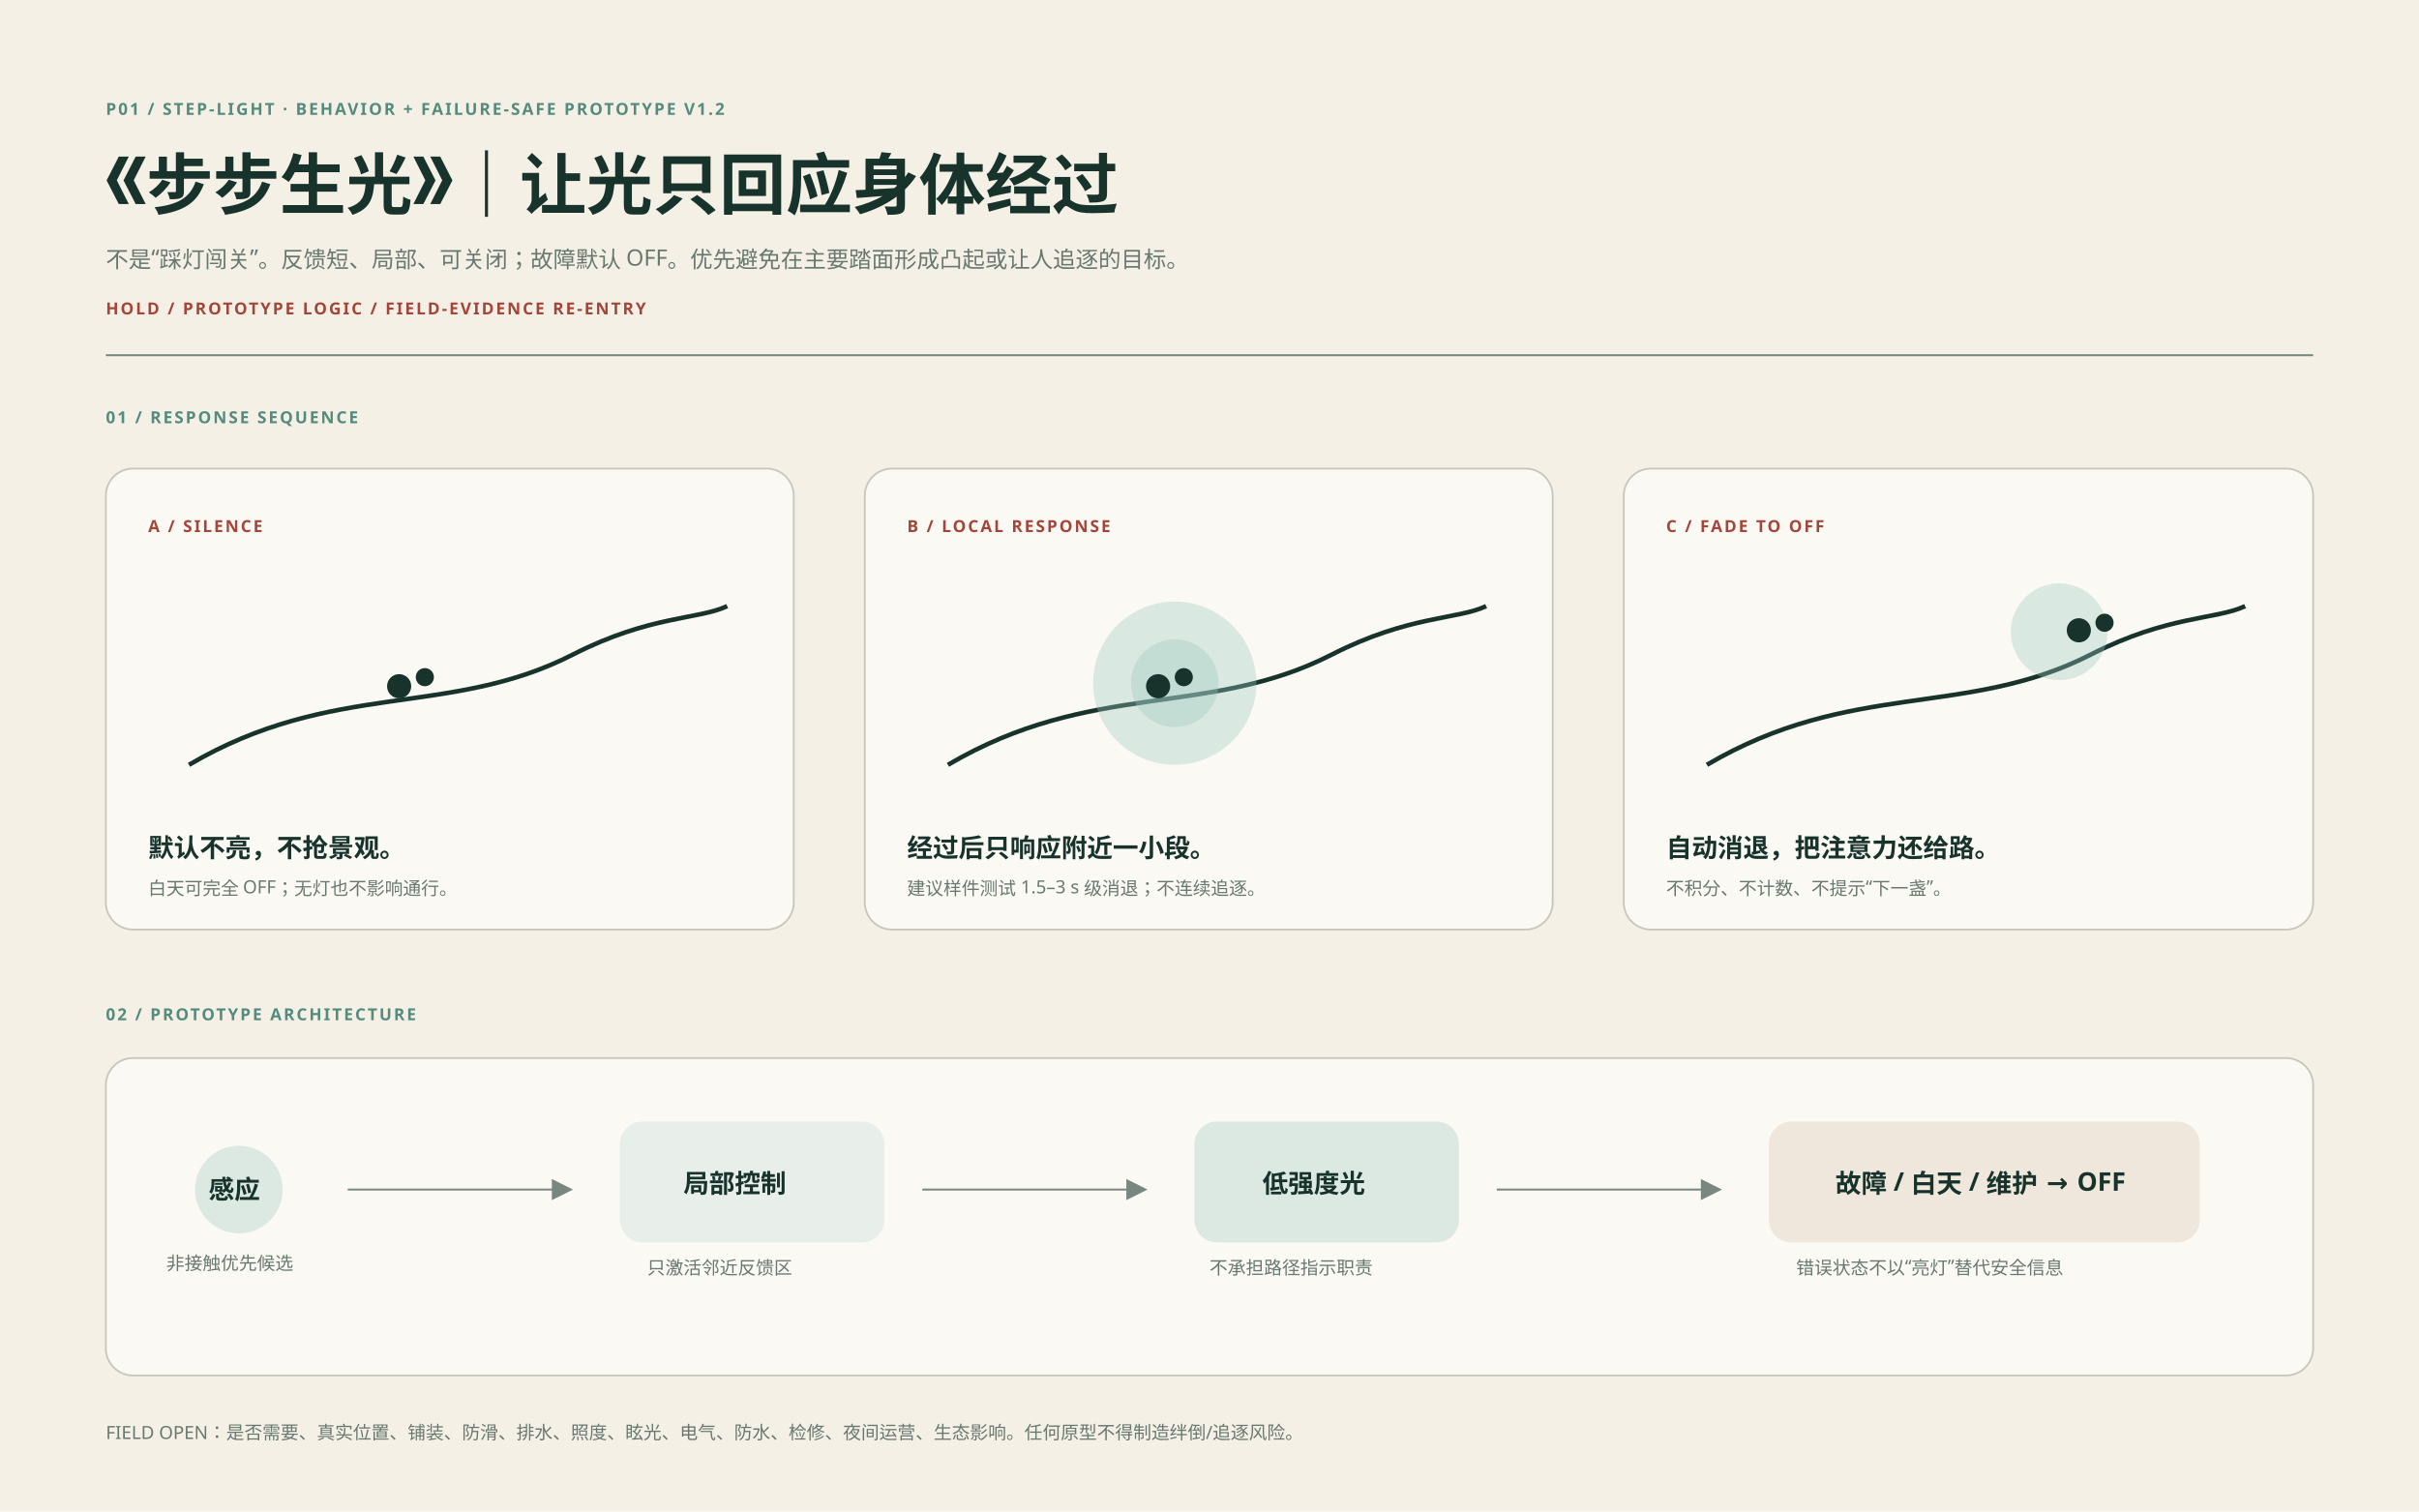
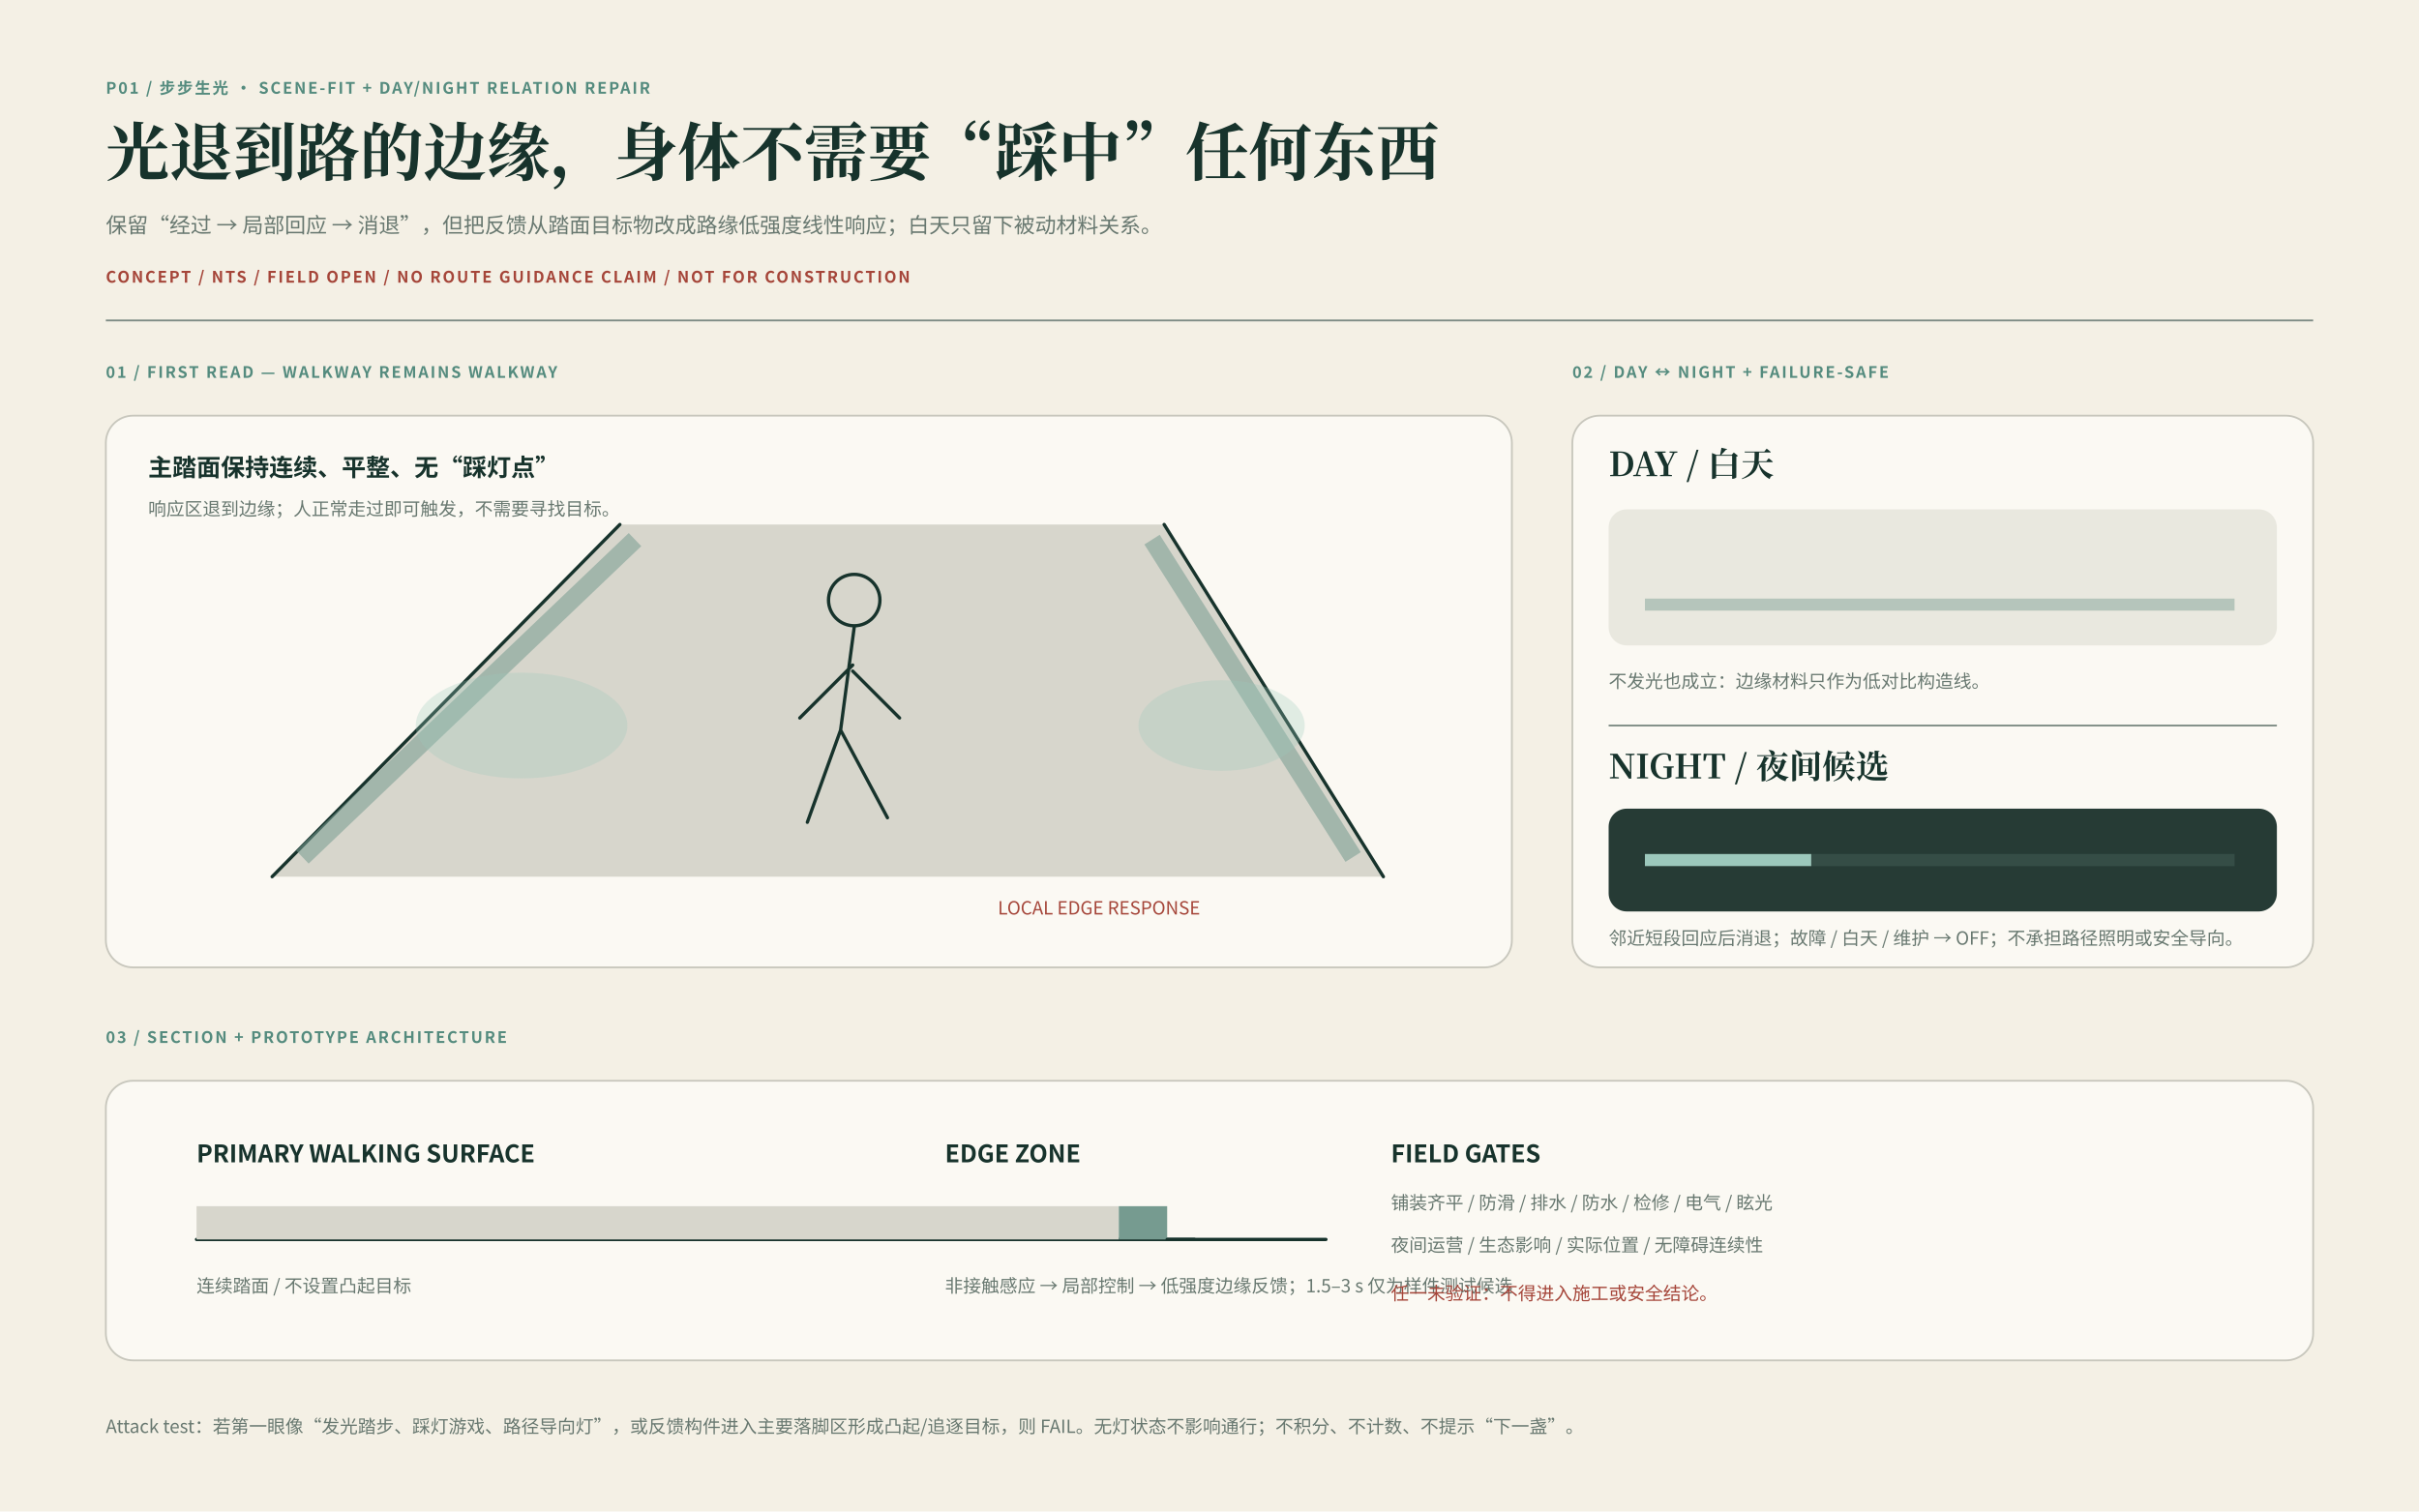
<svg xmlns="http://www.w3.org/2000/svg" width="1600" height="1000" viewBox="0 0 1600 1000">
-   <style>.bg{fill:#f4f0e5}.ink{fill:#17332c}.muted{fill:#687870}.qing{fill:#548b7e}.seal{fill:#a54539}.gold{fill:#a18755}.paper{fill:#fbf9f3;stroke:#c8c7bd;stroke-width:1.2}.line{stroke:#17332c;stroke-width:3;fill:none}.thin{stroke:#788780;stroke-width:1.3;fill:none}.glow{fill:#9cc8bc;opacity:.35}.t1{font:700 44px 'Noto Serif SC','Songti SC',serif}.t2{font:700 24px 'Noto Serif SC','Songti SC',serif}.t3{font:700 17px 'Noto Sans SC','Microsoft YaHei',sans-serif}.txt{font:400 15px 'Noto Sans SC','Microsoft YaHei',sans-serif}.sm{font:400 12px 'Noto Sans SC','Microsoft YaHei',sans-serif}.xs{font:700 11px 'Noto Sans SC',sans-serif;letter-spacing:1.3px}</style>
+   <style>.bg{fill:#f4f0e5}.paper{fill:#fbf9f3;stroke:#c8c7bd;stroke-width:1.2}.ink{fill:#17332c}.muted{fill:#687870}.qing{fill:#548b7e}.seal{fill:#a54539}.stone{fill:#d7d6cc}.edge{fill:#769b90}.glow{fill:#9cc8bc;opacity:.28}.line{stroke:#17332c;stroke-width:2.2;fill:none;stroke-linecap:round;stroke-linejoin:round}.thin{stroke:#7d8b84;stroke-width:1.2;fill:none}.t1{font:700 42px 'Noto Serif CJK SC','Noto Serif SC','Songti SC',serif}.t2{font:700 22px 'Noto Serif CJK SC','Noto Serif SC',serif}.t3{font:700 16px 'Noto Sans CJK SC','Noto Sans SC','Microsoft YaHei',sans-serif}.txt{font:400 14px 'Noto Sans CJK SC','Noto Sans SC','Microsoft YaHei',sans-serif}.sm{font:400 12px 'Noto Sans CJK SC','Noto Sans SC','Microsoft YaHei',sans-serif}.xs{font:700 10.5px 'Noto Sans CJK SC','Noto Sans SC',sans-serif;letter-spacing:1.2px}</style>
  <rect class="bg" width="1600" height="1000" />
-   <text x="70" y="76" class="xs qing">P01 / STEP-LIGHT · BEHAVIOR + FAILURE-SAFE PROTOTYPE V1.2</text>
-   <text x="70" y="135" class="t1 ink">《步步生光》｜让光只回应身体经过</text>
-   <text x="70" y="177" class="txt muted">不是“踩灯闯关”。反馈短、局部、可关闭；故障默认 OFF。优先避免在主要踏面形成凸起或让人追逐的目标。</text>
-   <text x="70" y="208" class="xs seal">HOLD / PROTOTYPE LOGIC / FIELD-EVIDENCE RE-ENTRY</text>
-   <line x1="70" y1="235" x2="1530" y2="235" class="thin" />
-   <text x="70" y="280" class="xs qing">01 / RESPONSE SEQUENCE</text>
-   <g transform="translate(70 310)">
-     <rect width="455" height="305" rx="18" class="paper" />
-     <text x="28" y="42" class="xs seal">A / SILENCE</text>
-     <path d="M55 196c95-56 172-31 254-73 51-26 83-23 102-32" class="line" />
-     <circle cx="194" cy="144" r="8" class="ink" />
-     <circle cx="211" cy="138" r="6" class="ink" />
-     <text x="28" y="257" class="t3 ink">默认不亮，不抢景观。</text>
-     <text x="28" y="282" class="sm muted">白天可完全 OFF；无灯也不影响通行。</text>
+   <text x="70" y="62" class="xs qing">P01 / 步步生光 · SCENE-FIT + DAY/NIGHT RELATION REPAIR</text>
+   <text x="70" y="116" class="t1 ink">光退到路的边缘，身体不需要“踩中”任何东西</text>
+   <text x="70" y="154" class="txt muted">保留“经过 → 局部回应 → 消退”，但把反馈从踏面目标物改成路缘低强度线性响应；白天只留下被动材料关系。</text>
+   <text x="70" y="187" class="xs seal">CONCEPT / NTS / FIELD OPEN / NO ROUTE GUIDANCE CLAIM / NOT FOR CONSTRUCTION</text>
+   <line x1="70" y1="212" x2="1530" y2="212" class="thin" />
+   <text x="70" y="250" class="xs qing">01 / FIRST READ — WALKWAY REMAINS WALKWAY</text>
+   <g transform="translate(70 275)">
+     <rect width="930" height="365" rx="18" class="paper" />
+     <path d="M110 305L340 72H700L845 305Z" class="stone" />
+     <path d="M110 305L340 72M845 305L700 72" class="line" />
+     <path d="M130 292L350 82" stroke="#769b90" stroke-width="12" fill="none" opacity=".55" />
+     <path d="M825 292L692 82" stroke="#769b90" stroke-width="12" fill="none" opacity=".55" />
+     <ellipse cx="275" cy="205" rx="70" ry="35" class="glow" />
+     <ellipse cx="738" cy="205" rx="55" ry="30" class="glow" />
+     <circle cx="495" cy="122" r="17" class="line" />
+     <path d="M495 140l-9 68m8-43l-35 35m35-31l31 31m-39 8l-22 61m22-61l31 58" class="line" />
+     <text x="28" y="40" class="t3 ink">主踏面保持连续、平整、无“踩灯点”</text>
+     <text x="28" y="66" class="sm muted">响应区退到边缘；人正常走过即可触发，不需要寻找目标。</text>
+     <text x="590" y="330" class="sm seal">LOCAL EDGE RESPONSE</text>
  </g>
-   <g transform="translate(572 310)">
-     <rect width="455" height="305" rx="18" class="paper" />
-     <text x="28" y="42" class="xs seal">B / LOCAL RESPONSE</text>
-     <path d="M55 196c95-56 172-31 254-73 51-26 83-23 102-32" class="line" />
-     <circle cx="205" cy="142" r="54" class="glow" />
-     <circle cx="205" cy="142" r="29" class="glow" />
-     <circle cx="194" cy="144" r="8" class="ink" />
-     <circle cx="211" cy="138" r="6" class="ink" />
-     <text x="28" y="257" class="t3 ink">经过后只响应附近一小段。</text>
-     <text x="28" y="282" class="sm muted">建议样件测试 1.5–3 s 级消退；不连续追逐。</text>
+   <text x="1040" y="250" class="xs qing">02 / DAY ↔ NIGHT + FAILURE-SAFE</text>
+   <g transform="translate(1040 275)">
+     <rect width="490" height="365" rx="18" class="paper" />
+     <text x="24" y="40" class="t2 ink">DAY / 白天</text>
+     <rect x="24" y="62" width="442" height="90" rx="12" fill="#e9e8df" />
+     <path d="M48 125h390" stroke="#769b90" stroke-width="8" opacity=".45" />
+     <text x="24" y="180" class="sm muted">不发光也成立：边缘材料只作为低对比构造线。</text>
+     <line x1="24" y1="205" x2="466" y2="205" class="thin" />
+     <text x="24" y="240" class="t2 ink">NIGHT / 夜间候选</text>
+     <rect x="24" y="260" width="442" height="68" rx="12" fill="#263b35" />
+     <path d="M48 294h110" stroke="#9cc8bc" stroke-width="8" />
+     <path d="M158 294h280" stroke="#9cc8bc" stroke-width="8" opacity=".13" />
+     <text x="24" y="350" class="sm muted">邻近短段回应后消退；故障 / 白天 / 维护 → OFF；不承担路径照明或安全导向。</text>
  </g>
-   <g transform="translate(1074 310)">
-     <rect width="456" height="305" rx="18" class="paper" />
-     <text x="28" y="42" class="xs seal">C / FADE TO OFF</text>
-     <path d="M55 196c95-56 172-31 254-73 51-26 83-23 102-32" class="line" />
-     <circle cx="288" cy="108" r="32" class="glow" opacity=".18" />
-     <circle cx="301" cy="107" r="8" class="ink" />
-     <circle cx="318" cy="102" r="6" class="ink" />
-     <text x="28" y="257" class="t3 ink">自动消退，把注意力还给路。</text>
-     <text x="28" y="282" class="sm muted">不积分、不计数、不提示“下一盏”。</text>
+   <text x="70" y="690" class="xs qing">03 / SECTION + PROTOTYPE ARCHITECTURE</text>
+   <g transform="translate(70 715)">
+     <rect width="1460" height="185" rx="18" class="paper" />
+     <path d="M60 105h660" class="line" />
+     <rect x="60" y="83" width="610" height="22" class="stone" />
+     <rect x="670" y="83" width="32" height="22" class="edge" />
+     <path d="M702 105h105" class="line" />
+     <text x="60" y="54" class="t3 ink">PRIMARY WALKING SURFACE</text>
+     <text x="555" y="54" class="t3 ink">EDGE ZONE</text>
+     <text x="60" y="140" class="sm muted">连续踏面 / 不设置凸起目标</text>
+     <text x="555" y="140" class="sm muted">非接触感应 → 局部控制 → 低强度边缘反馈；1.5–3 s 仅为样件测试候选</text>
+     <text x="850" y="54" class="t3 ink">FIELD GATES</text>
+     <text x="850" y="85" class="sm muted">铺装齐平 / 防滑 / 排水 / 防水 / 检修 / 电气 / 眩光</text>
+     <text x="850" y="113" class="sm muted">夜间运营 / 生态影响 / 实际位置 / 无障碍连续性</text>
+     <text x="850" y="145" class="sm seal">任一未验证：不得进入施工或安全结论。</text>
  </g>
-   <text x="70" y="675" class="xs qing">02 / PROTOTYPE ARCHITECTURE</text>
-   <rect x="70" y="700" width="1460" height="210" rx="18" class="paper" />
-   <g transform="translate(110 742)">
-     <circle cx="48" cy="45" r="29" fill="#dce9e3" />
-     <text x="28" y="51" class="t3 ink">感应</text>
-     <text x="0" y="98" class="sm muted">非接触优先候选</text>
-   </g>
-   <path d="M230 787h145" class="thin" />
-   <path d="M365 780l14 7-14 7" fill="#788780" />
-   <g transform="translate(410 742)">
-     <rect width="175" height="80" rx="15" fill="#e8eee9" />
-     <text x="42" y="47" class="t3 ink">局部控制</text>
-     <text x="18" y="101" class="sm muted">只激活邻近反馈区</text>
-   </g>
-   <path d="M610 787h145" class="thin" />
-   <path d="M745 780l14 7-14 7" fill="#788780" />
-   <g transform="translate(790 742)">
-     <rect width="175" height="80" rx="15" fill="#dce9e3" />
-     <text x="45" y="47" class="t3 ink">低强度光</text>
-     <text x="10" y="101" class="sm muted">不承担路径指示职责</text>
-   </g>
-   <path d="M990 787h145" class="thin" />
-   <path d="M1125 780l14 7-14 7" fill="#788780" />
-   <g transform="translate(1170 742)">
-     <rect width="285" height="80" rx="15" fill="#efe7dc" />
-     <text x="44" y="47" class="t3 ink">故障 / 白天 / 维护 → OFF</text>
-     <text x="18" y="101" class="sm muted">错误状态不以“亮灯”替代安全信息</text>
-   </g>
-   <text x="70" y="952" class="sm muted">FIELD OPEN：是否需要、真实位置、铺装、防滑、排水、照度、眩光、电气、防水、检修、夜间运营、生态影响。任何原型不得制造绊倒/追逐风险。</text>
+   <text x="70" y="948" class="sm muted">Attack test：若第一眼像“发光踏步、踩灯游戏、路径导向灯”，或反馈构件进入主要落脚区形成凸起/追逐目标，则 FAIL。无灯状态不影响通行；不积分、不计数、不提示“下一盏”。</text>
</svg>
